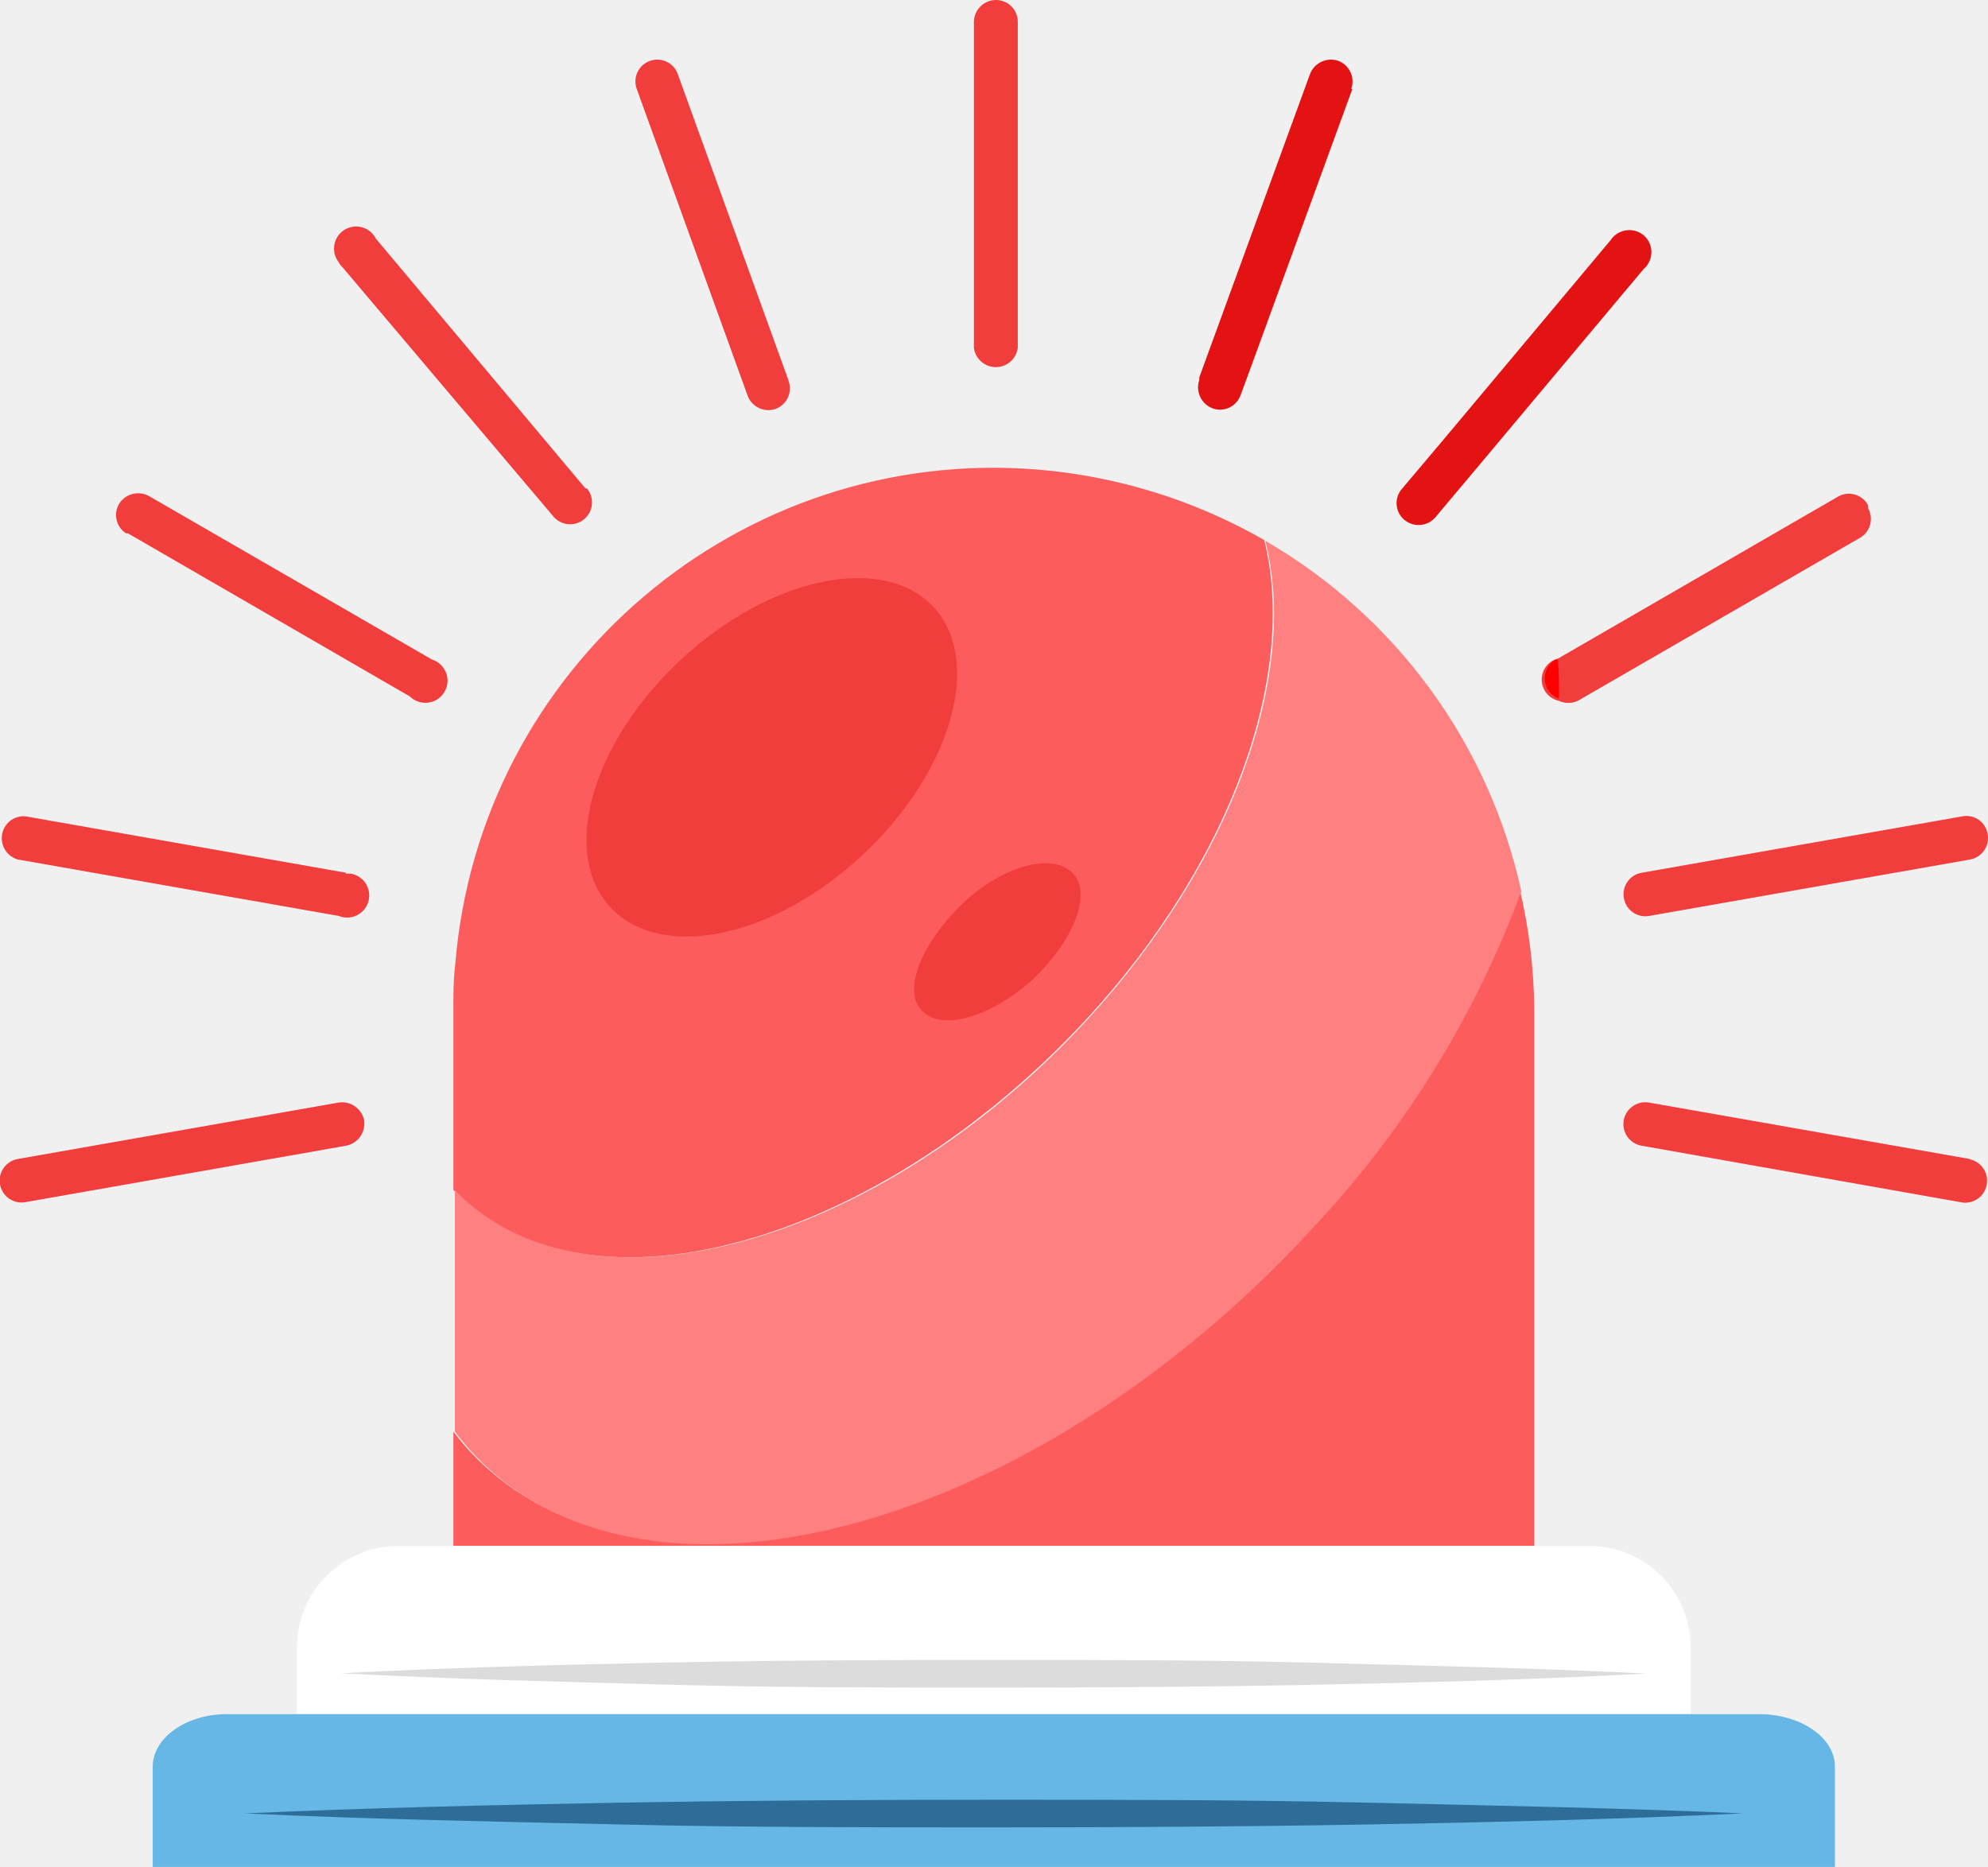
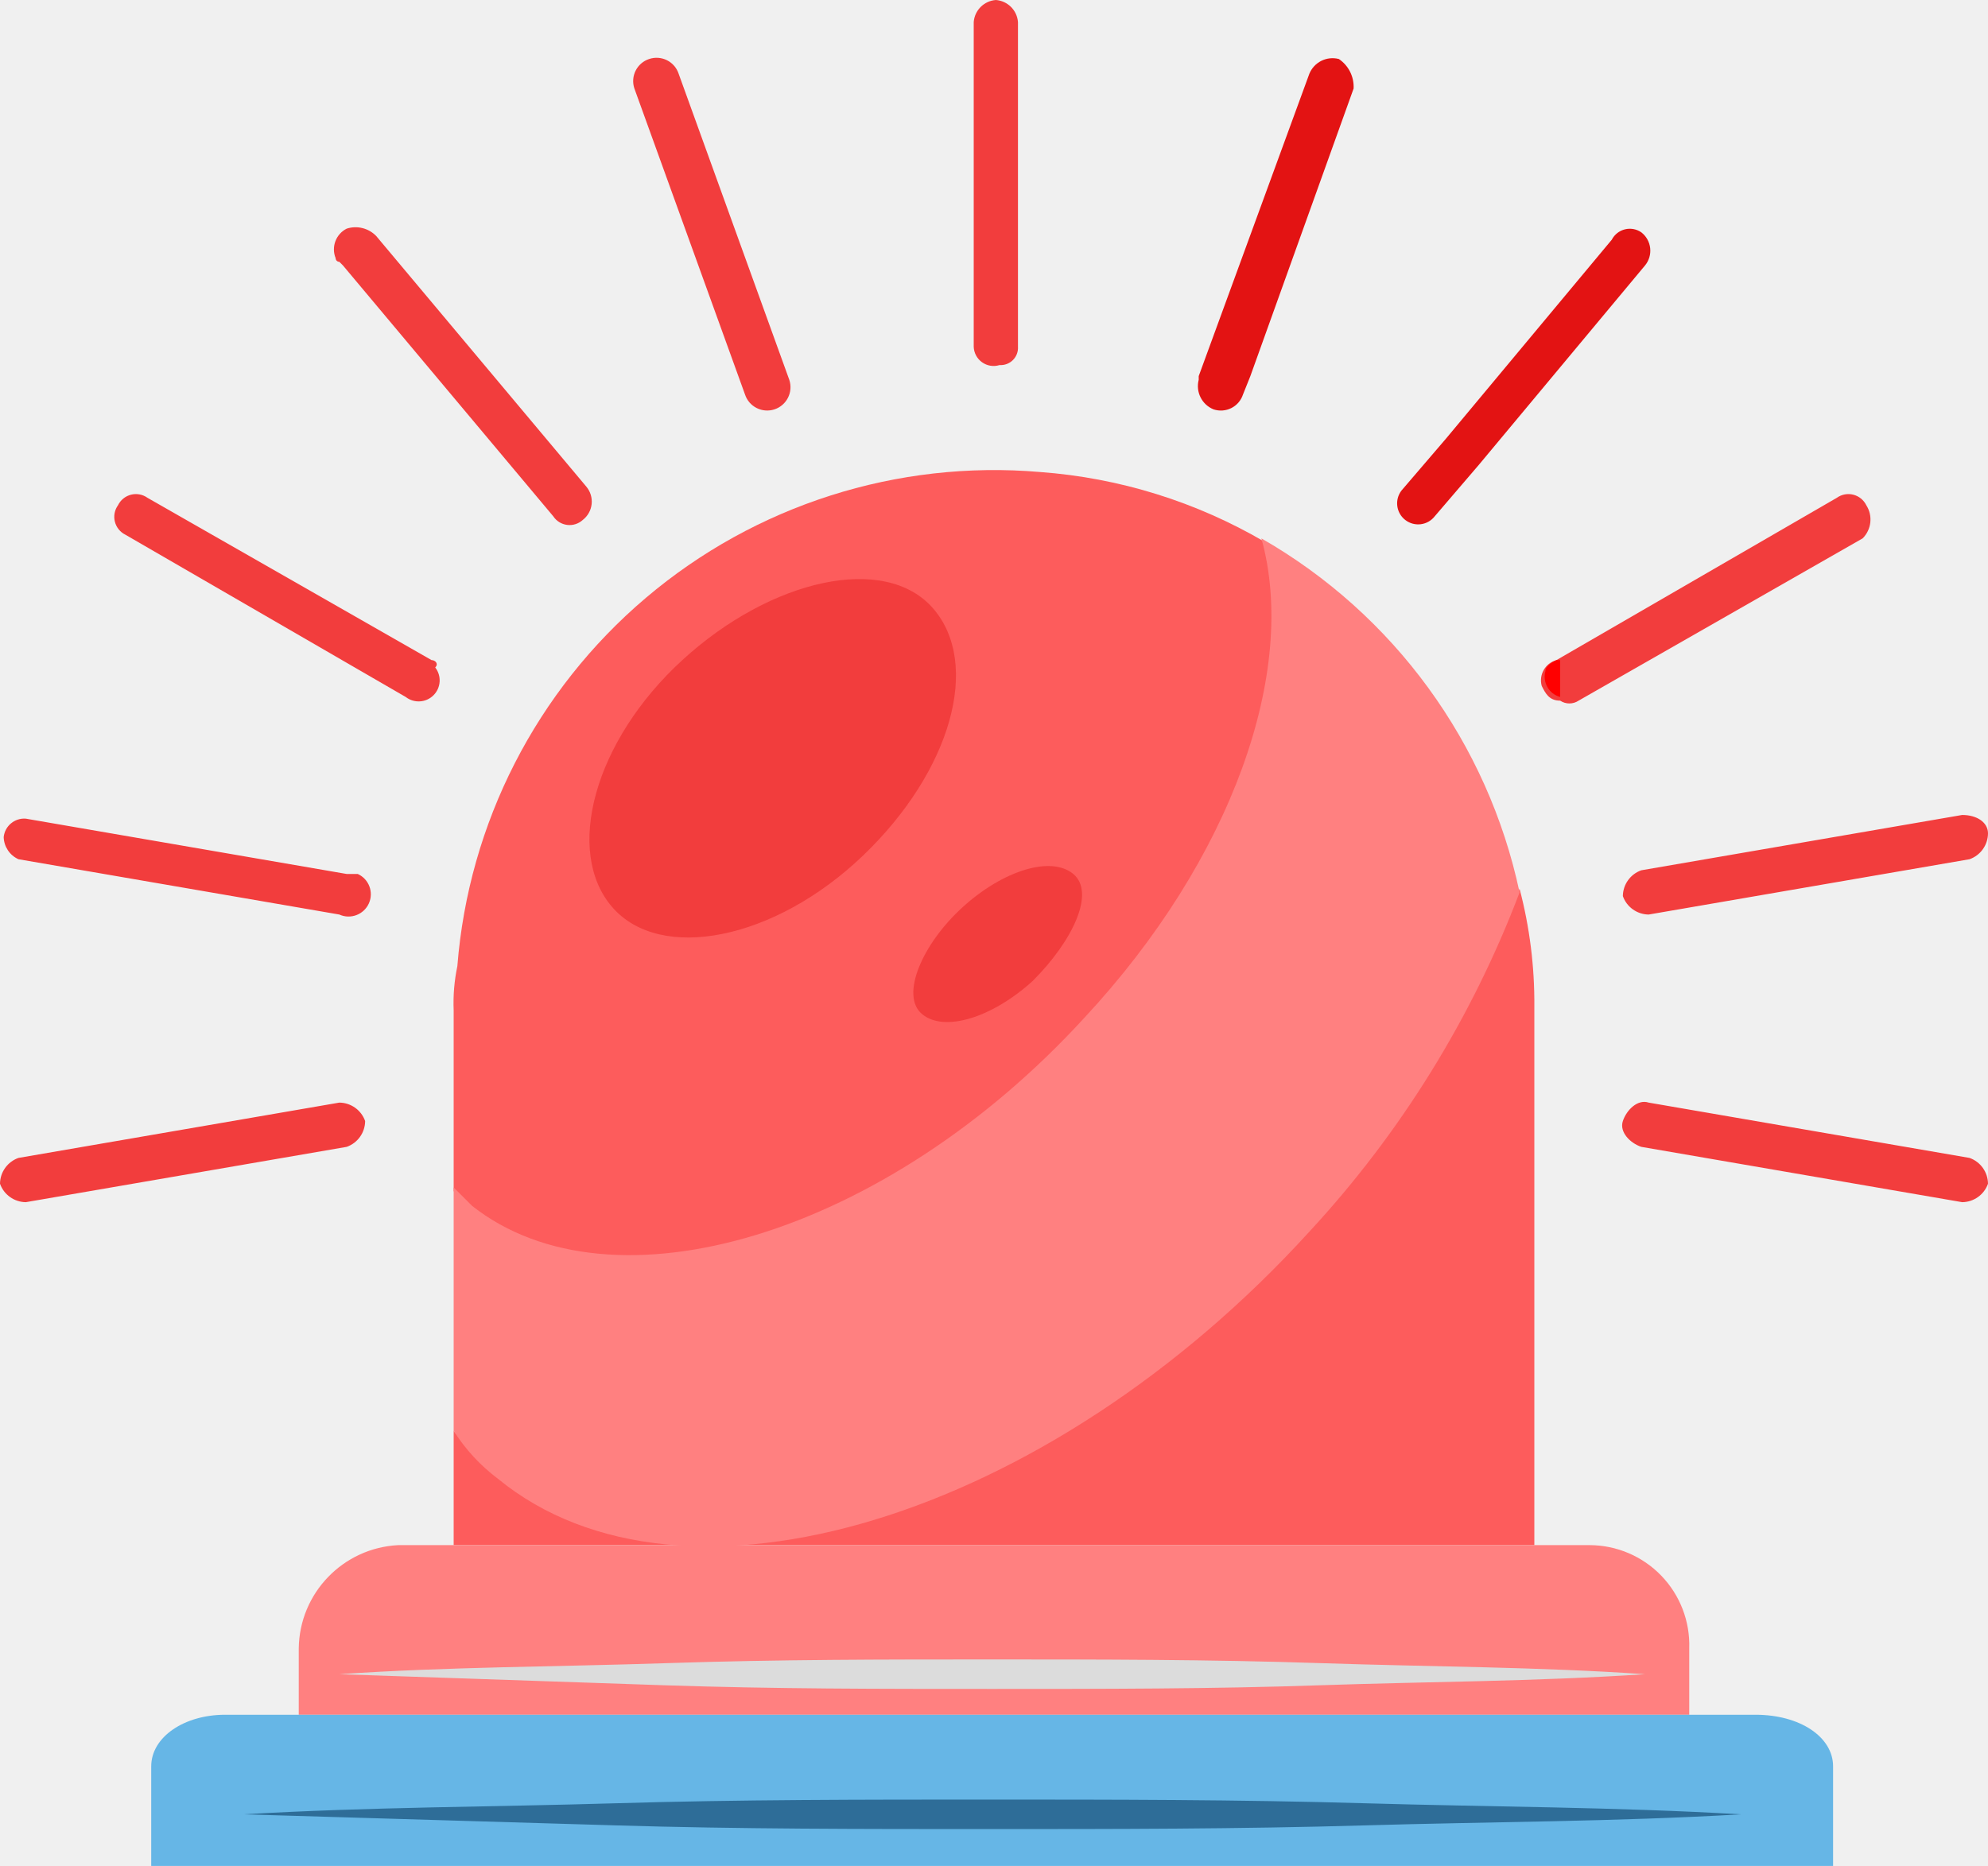
- <svg xmlns="http://www.w3.org/2000/svg" viewBox="0 0 53.89 50.61">
+ <svg xmlns="http://www.w3.org/2000/svg" viewBox="0 0 53.9 50.6">
  <g id="Layer_2" data-name="Layer 2">
    <g id="Layer_1-2" data-name="Layer 1">
-       <g id="Group_33" data-name="Group 33">
-         <g id="Group_32" data-name="Group 32">
-           <path id="Path_144" data-name="Path 144" d="M50.63,13.68a.59.59,0,0,0-.8-.22h0l-7.59,4.39,0,0A.59.59,0,0,0,42.26,19a.61.61,0,0,0,.51,0l7.65-4.42a.59.59,0,0,0,.22-.8Zm3.25,8.93a.58.58,0,0,0-.68-.48h0l-8.7,1.53a.59.59,0,0,0-.48.69h0a.59.59,0,0,0,.69.48l8.7-1.53a.59.59,0,0,0,.47-.69Zm-.48,8.81-8.7-1.53a.59.59,0,0,0-.2,1.17l8.7,1.54a.59.59,0,0,0,.66-.52.59.59,0,0,0-.46-.65ZM9.87,30.37a.61.61,0,0,0-.69-.48L.48,31.42a.59.59,0,0,0,.21,1.17l8.69-1.53a.61.61,0,0,0,.49-.69Zm-.49-6.71L.69,22.13a.59.59,0,0,0-.64.55.6.6,0,0,0,.43.62l8.7,1.53a.6.6,0,1,0,.36-1.14.45.45,0,0,0-.16,0Zm2.33-5.78L4.06,13.46a.61.61,0,0,0-.82.18.59.59,0,0,0,.18.82l.05,0,7.64,4.42a.6.6,0,1,0,.6-1Zm4.16-4.64L10.19,6.47a.6.6,0,1,0-1,.65.38.38,0,0,0,.09.12L15,14a.59.59,0,0,0,.91-.76Zm5.5-2.94-3-8.3a.59.59,0,0,0-.75-.35h0a.59.59,0,0,0-.36.76l3,8.3a.6.6,0,0,0,.75.38.59.59,0,0,0,.37-.75v0ZM27,0a.6.6,0,0,0-.6.6V9.43a.6.6,0,0,0,1.19,0h0V.59a.59.59,0,0,0-.6-.59Z" fill="#f23d3d" />
-           <path id="Path_145" data-name="Path 145" d="M36.66,2.41l-2.83,7.76-.2.54a.59.59,0,0,1-.76.36.61.61,0,0,1-.36-.77l0-.07,3-8.22a.61.61,0,0,1,.77-.36.6.6,0,0,1,.35.76Z" fill="#e31313" />
-           <path id="Path_146" data-name="Path 146" d="M44.6,7.24l-4.51,5.38L38.93,14a.6.6,0,0,1-.84.11.59.59,0,0,1-.11-.83l0,0,1.19-1.41,4.49-5.36a.61.61,0,0,1,.83-.18.6.6,0,0,1,.18.83.4.4,0,0,1-.1.12Z" fill="#e31313" />
-           <path id="Path_147" data-name="Path 147" d="M41.59,27.33V41.91H12.29v-3.1a6.88,6.88,0,0,0,1.22,1.25c5,4,14.88,1,22-6.72a27.35,27.35,0,0,0,5.7-9.18A14.66,14.66,0,0,1,41.59,27.33Z" fill="#fd5c5c" />
-           <path id="Path_148" data-name="Path 148" d="M45.83,44.66v1.8H8.05v-1.8a2.75,2.75,0,0,1,2.74-2.75h32.3a2.75,2.75,0,0,1,2.74,2.75Z" fill="#fff" />
-           <path id="Path_149" data-name="Path 149" d="M49.74,47.89v2.72H4.14V47.89c0-.78.91-1.42,2-1.42H47.69C48.82,46.47,49.74,47.11,49.74,47.89Z" fill="#66b6e6" />
-           <path id="Path_150" data-name="Path 150" d="M9.24,45.36c2.95-.15,5.9-.23,8.85-.29S24,45,26.94,45s5.9,0,8.85.08,5.9.14,8.85.29c-3,.16-5.9.24-8.85.3s-5.9.08-8.85.08-5.9,0-8.85-.08S12.19,45.52,9.24,45.36Z" fill="#dcdcdc" />
-           <path id="Path_151" data-name="Path 151" d="M6.64,49.16c3.38-.15,6.76-.23,10.15-.29s6.77-.08,10.15-.08,6.77,0,10.16.08,6.76.14,10.15.29c-3.39.16-6.77.24-10.15.3s-6.77.08-10.16.08-6.77,0-10.15-.08S10,49.32,6.64,49.16Z" fill="#2e6d98" />
+       <g id="Layer_2-2" data-name="Layer 2">
+         <g id="Layer_1-2-2" data-name="Layer 1-2">
+           <g id="Group_33" data-name="Group 33">
+             <g id="Group_32" data-name="Group 32">
+               <path id="Path_144" data-name="Path 144" d="M50.6,13.7a.54.54,0,0,0-.8-.2h0l-7.6,4.4h0a.57.57,0,0,0-.4.7c.1.2.2.4.5.4a.45.45,0,0,0,.5,0l7.7-4.4a.72.72,0,0,0,.1-.9Zm3.3,8.9c0-.3-.3-.5-.7-.5h0l-8.7,1.5a.75.75,0,0,0-.5.7h0a.75.75,0,0,0,.7.5h0l8.7-1.5a.75.75,0,0,0,.5-.7Zm-.5,8.8-8.7-1.5c-.3-.1-.6.2-.7.5s.2.6.5.7l8.7,1.5a.75.75,0,0,0,.7-.5h0a.75.75,0,0,0-.5-.7Zm-43.5-1a.75.75,0,0,0-.7-.5L.5,31.4a.75.75,0,0,0-.5.7.75.75,0,0,0,.7.5l8.7-1.5A.75.75,0,0,0,9.9,30.4Zm-.5-6.7L.7,22.2a.56.56,0,0,0-.6.5h0a.68.68,0,0,0,.4.6l8.7,1.5a.6.6,0,1,0,.5-1.1H9.4Zm2.3-5.8L4,13.5a.54.54,0,0,0-.8.2.54.54,0,0,0,.2.8h0L11,18.9a.57.57,0,0,0,.8-.8C11.9,18,11.8,17.9,11.7,17.9Zm4.2-4.7L10.2,6.4a.78.78,0,0,0-.8-.2.63.63,0,0,0-.3.8.1.1,0,0,0,.1.1l.1.1L15,14a.53.53,0,0,0,.8.1.63.63,0,0,0,.1-.9Zm5.5-2.9L18.4,2a.63.63,0,0,0-.8-.4h0a.63.63,0,0,0-.4.8h0l3,8.3a.63.63,0,0,0,1.2-.4ZM27,0a.65.65,0,0,0-.6.6h0V9.4a.54.54,0,0,0,.7.5.47.47,0,0,0,.5-.5h0V.6A.65.65,0,0,0,27,0Z" fill="#f23d3d" />
+               <path id="Path_145" data-name="Path 145" d="M36.7,2.4l-2.8,7.8-.2.5a.63.63,0,0,1-.8.4h0a.68.68,0,0,1-.4-.8v-.1l3-8.2a.68.68,0,0,1,.8-.4.91.91,0,0,1,.4.8Z" fill="#e31313" />
+               <path id="Path_146" data-name="Path 146" d="M44.6,7.2l-4.5,5.4L38.9,14a.57.57,0,0,1-.9-.7h0l1.2-1.4,4.5-5.4a.55.55,0,0,1,.8-.2.63.63,0,0,1,.1.9Z" fill="#e31313" />
+               <path id="Path_147" data-name="Path 147" d="M41.6,27.3V41.9H12.3V38.8A6.79,6.79,0,0,0,13.5,40c5,4,14.9,1,22-6.7a28.37,28.37,0,0,0,5.7-9.2A12.19,12.19,0,0,1,41.6,27.3Z" fill="#fd5c5c" />
+               <path id="Path_148" data-name="Path 148" d="M45.8,44.7v1.8H8.1V44.7a2.84,2.84,0,0,1,2.7-2.8H43.1A2.71,2.71,0,0,1,45.8,44.7Z" fill="#ff8080" />
+               <path id="Path_149" data-name="Path 149" d="M49.7,47.9v2.7H4.1V47.9c0-.8.9-1.4,2-1.4H47.6C48.8,46.5,49.7,47.1,49.7,47.9Z" fill="#66b6e6" />
+               <path id="Path_150" data-name="Path 150" d="M9.2,45.4c2.9-.2,5.9-.2,8.9-.3S24,45,26.9,45s5.9,0,8.9.1,5.9.1,8.8.3c-3,.2-5.9.2-8.8.3s-5.9.1-8.9.1-5.9,0-8.9-.1Z" fill="#dcdcdc" />
+               <path id="Path_151" data-name="Path 151" d="M6.6,49.2c3.4-.2,6.8-.2,10.1-.3s6.8-.1,10.1-.1,6.8,0,10.2.1,6.8.1,10.2.3c-3.4.2-6.8.2-10.2.3s-6.8.1-10.2.1-6.8,0-10.1-.1Z" fill="#2e6d98" />
+             </g>
+             <path id="Path_152" data-name="Path 152" d="M29.4,27.7c-5.4,5.9-12.8,8.1-16.6,5.1-.2-.1-.3-.3-.5-.5V27.4a4.87,4.87,0,0,1,.1-1.2A14.6,14.6,0,0,1,28.2,12.8h0a14.09,14.09,0,0,1,6.1,1.9C35.2,18.2,33.4,23.3,29.4,27.7Z" fill="#fd5c5c" />
+             <path id="Path_153" data-name="Path 153" d="M41.2,24.2a28.37,28.37,0,0,1-5.7,9.2c-7.1,7.8-17,10.8-22,6.7a4.89,4.89,0,0,1-1.2-1.3V32.2l.5.5c3.8,3,11.2.8,16.6-5.1,4-4.3,5.8-9.4,4.8-13A14.55,14.55,0,0,1,41.2,24.2Z" fill="#ff8080" />
+             <path id="Path_154" data-name="Path 154" d="M42.3,18.9a.57.57,0,0,1-.4-.7h0q0-.15.3-.3h.1Z" fill="red" />
+             <path id="Path_155" data-name="Path 155" d="M23.4,23.2c-2.4,2.3-5.5,2.9-6.8,1.4s-.5-4.5,1.9-6.7S24,15,25.3,16.5,25.8,20.9,23.4,23.2Z" fill="#f23d3d" />
+             <path id="Path_156" data-name="Path 156" d="M28,26.6c-1.1,1-2.4,1.4-3,.9s0-1.9,1.1-2.9,2.4-1.4,3-.9S29.1,25.5,28,26.6Z" fill="#f23d3d" />
+           </g>
        </g>
-         <path id="Path_152" data-name="Path 152" d="M29.43,27.65C24,33.51,16.59,35.78,12.8,32.73a5.68,5.68,0,0,1-.51-.47V27.33c0-.4,0-.79.05-1.18A14.65,14.65,0,0,1,28.13,12.73a14.8,14.8,0,0,1,6.14,1.91C35.17,18.23,33.43,23.32,29.43,27.65Z" fill="#fd5c5c" />
-         <path id="Path_153" data-name="Path 153" d="M41.24,24.16a27,27,0,0,1-5.7,9.18c-7.14,7.76-17,10.77-22,6.73a7.22,7.22,0,0,1-1.21-1.26V32.26a4.51,4.51,0,0,0,.51.47c3.79,3.05,11.23.78,16.62-5.07,4-4.34,5.75-9.43,4.84-13A14.61,14.61,0,0,1,41.24,24.16Z" fill="#ff8080" />
-         <path id="Path_154" data-name="Path 154" d="M42.26,18.94a.58.58,0,0,1-.35-.75.61.61,0,0,1,.26-.31l.06,0A9.85,9.85,0,0,1,42.26,18.94Z" fill="red" />
-         <path id="Path_155" data-name="Path 155" d="M23.39,23.17c-2.41,2.26-5.47,2.9-6.84,1.43s-.51-4.47,1.91-6.72S23.94,15,25.3,16.45,25.8,20.92,23.39,23.17Z" fill="#f23d3d" />
-         <path id="Path_156" data-name="Path 156" d="M28,26.55c-1.11,1-2.44,1.42-3,.86s0-1.85,1.07-2.89,2.44-1.42,3-.86S29.09,25.51,28,26.55Z" fill="#f23d3d" />
      </g>
    </g>
  </g>
</svg>
